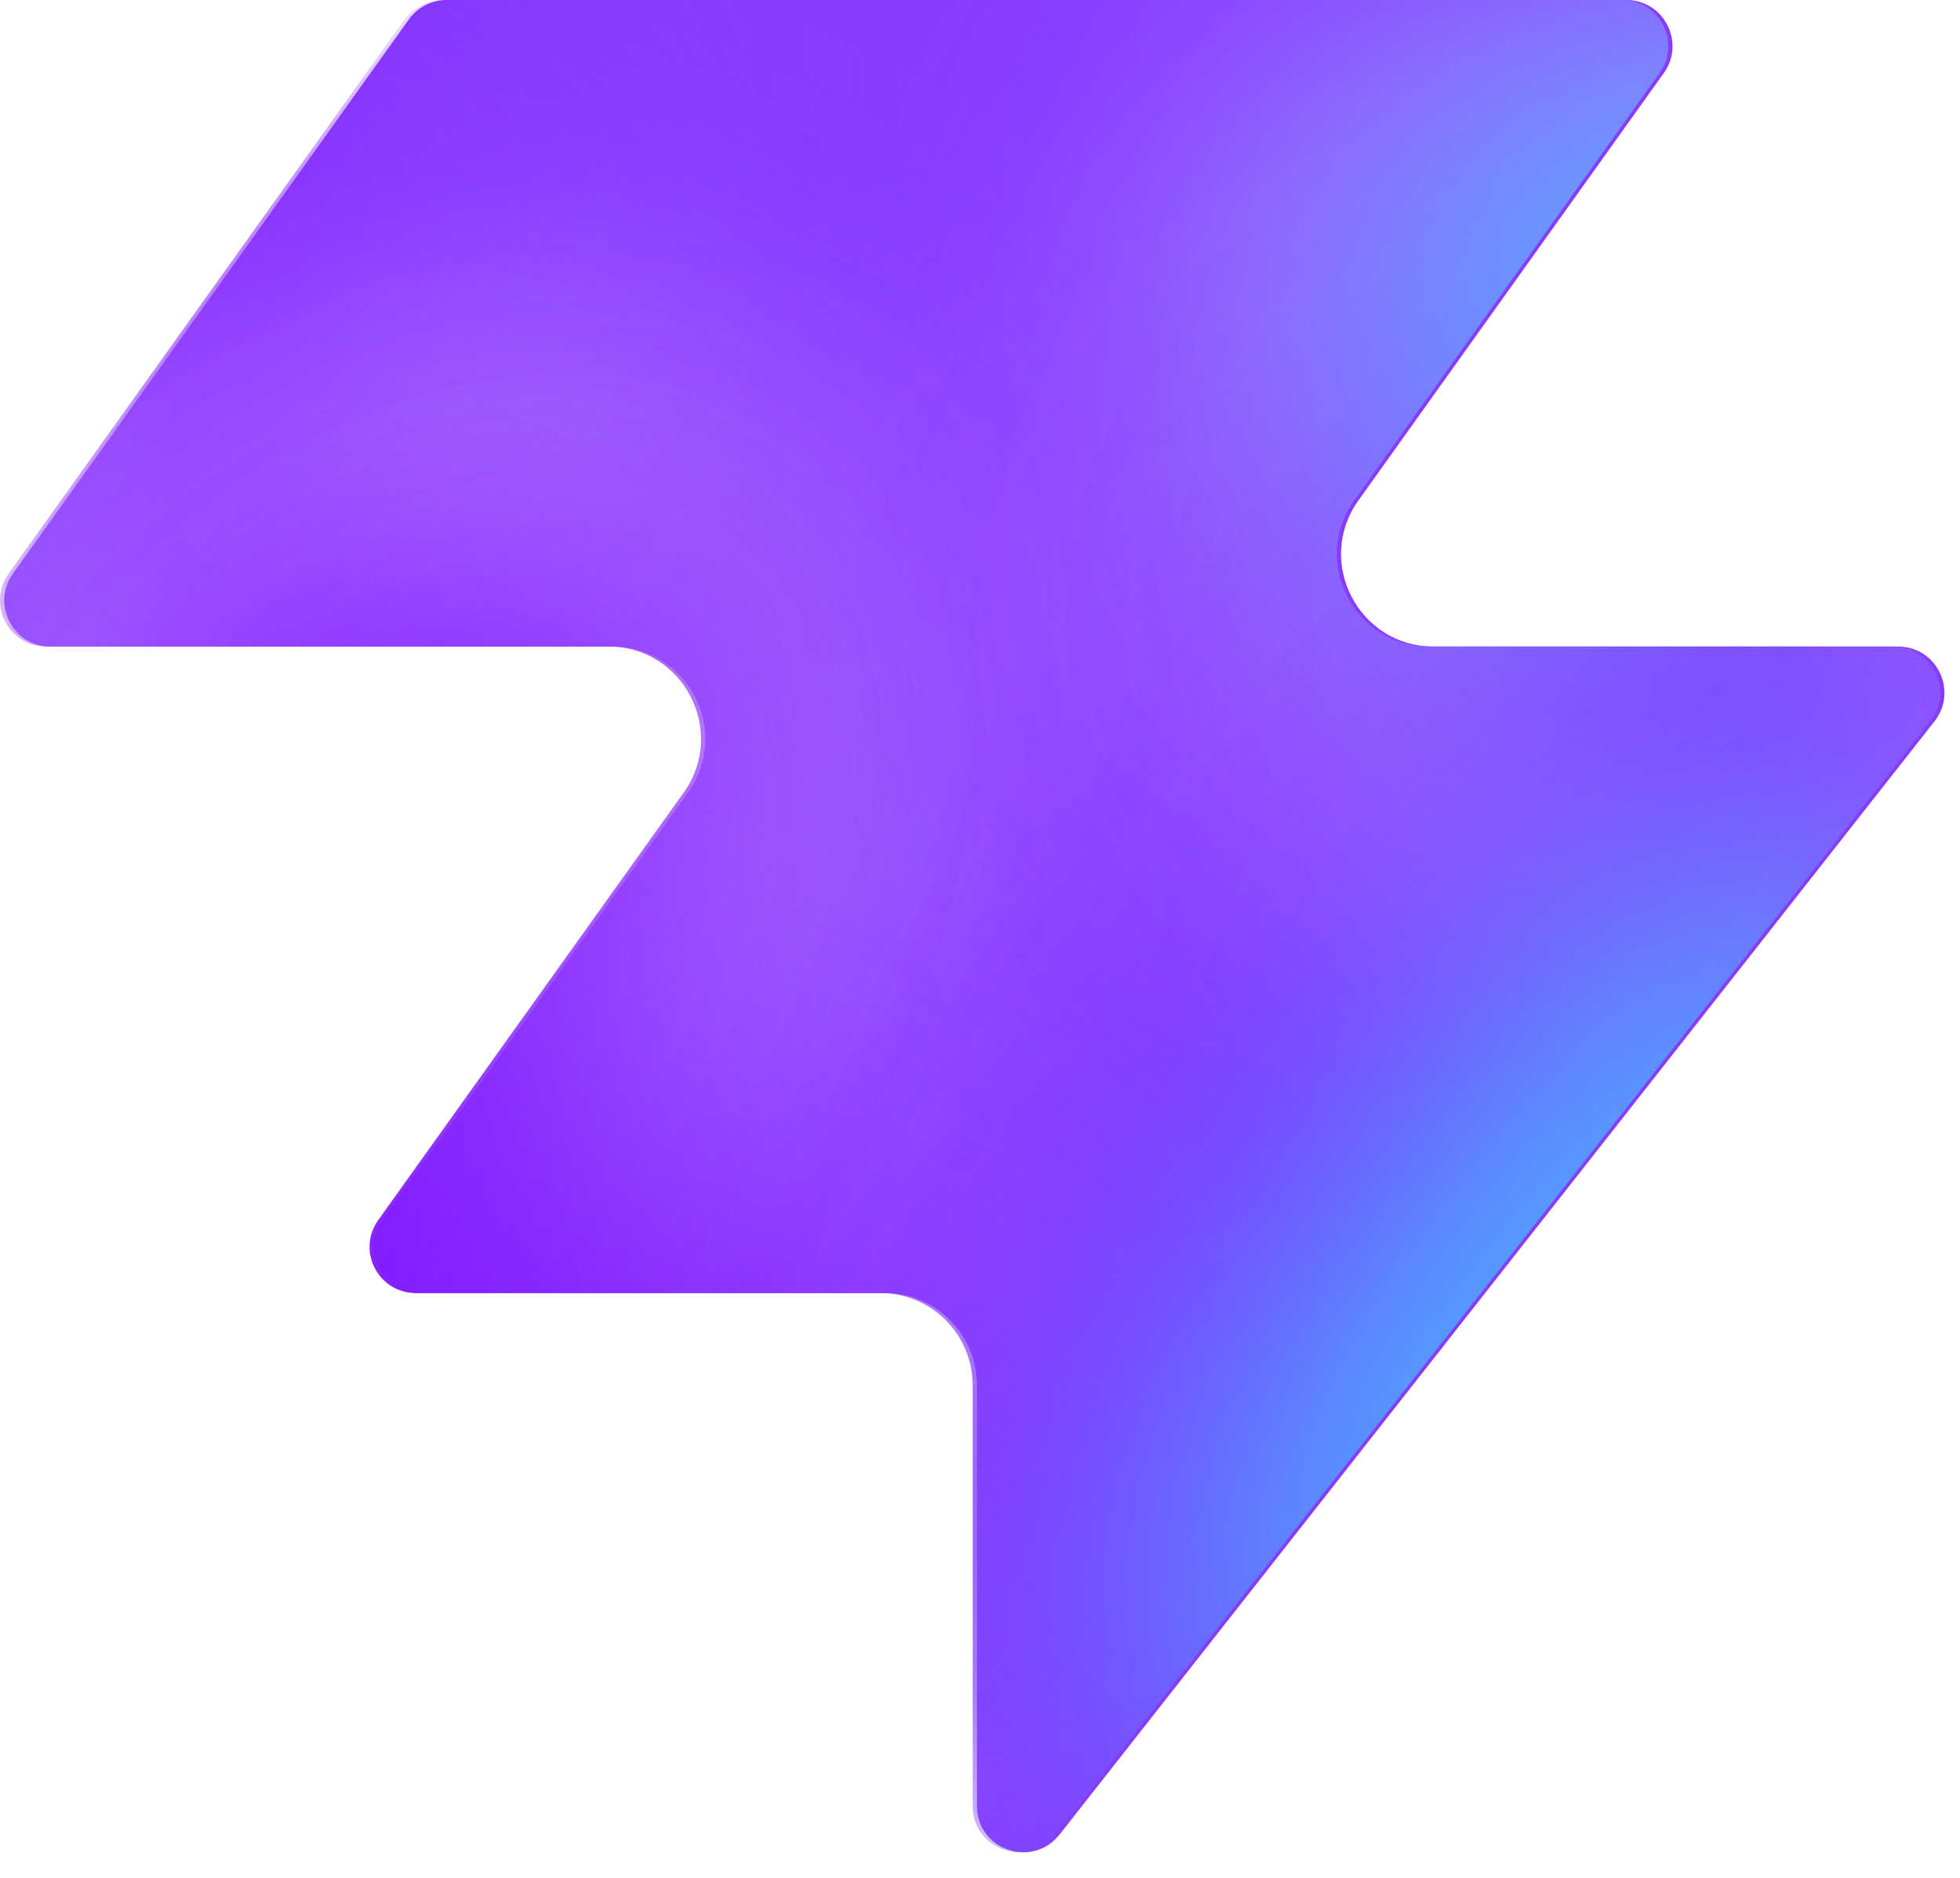
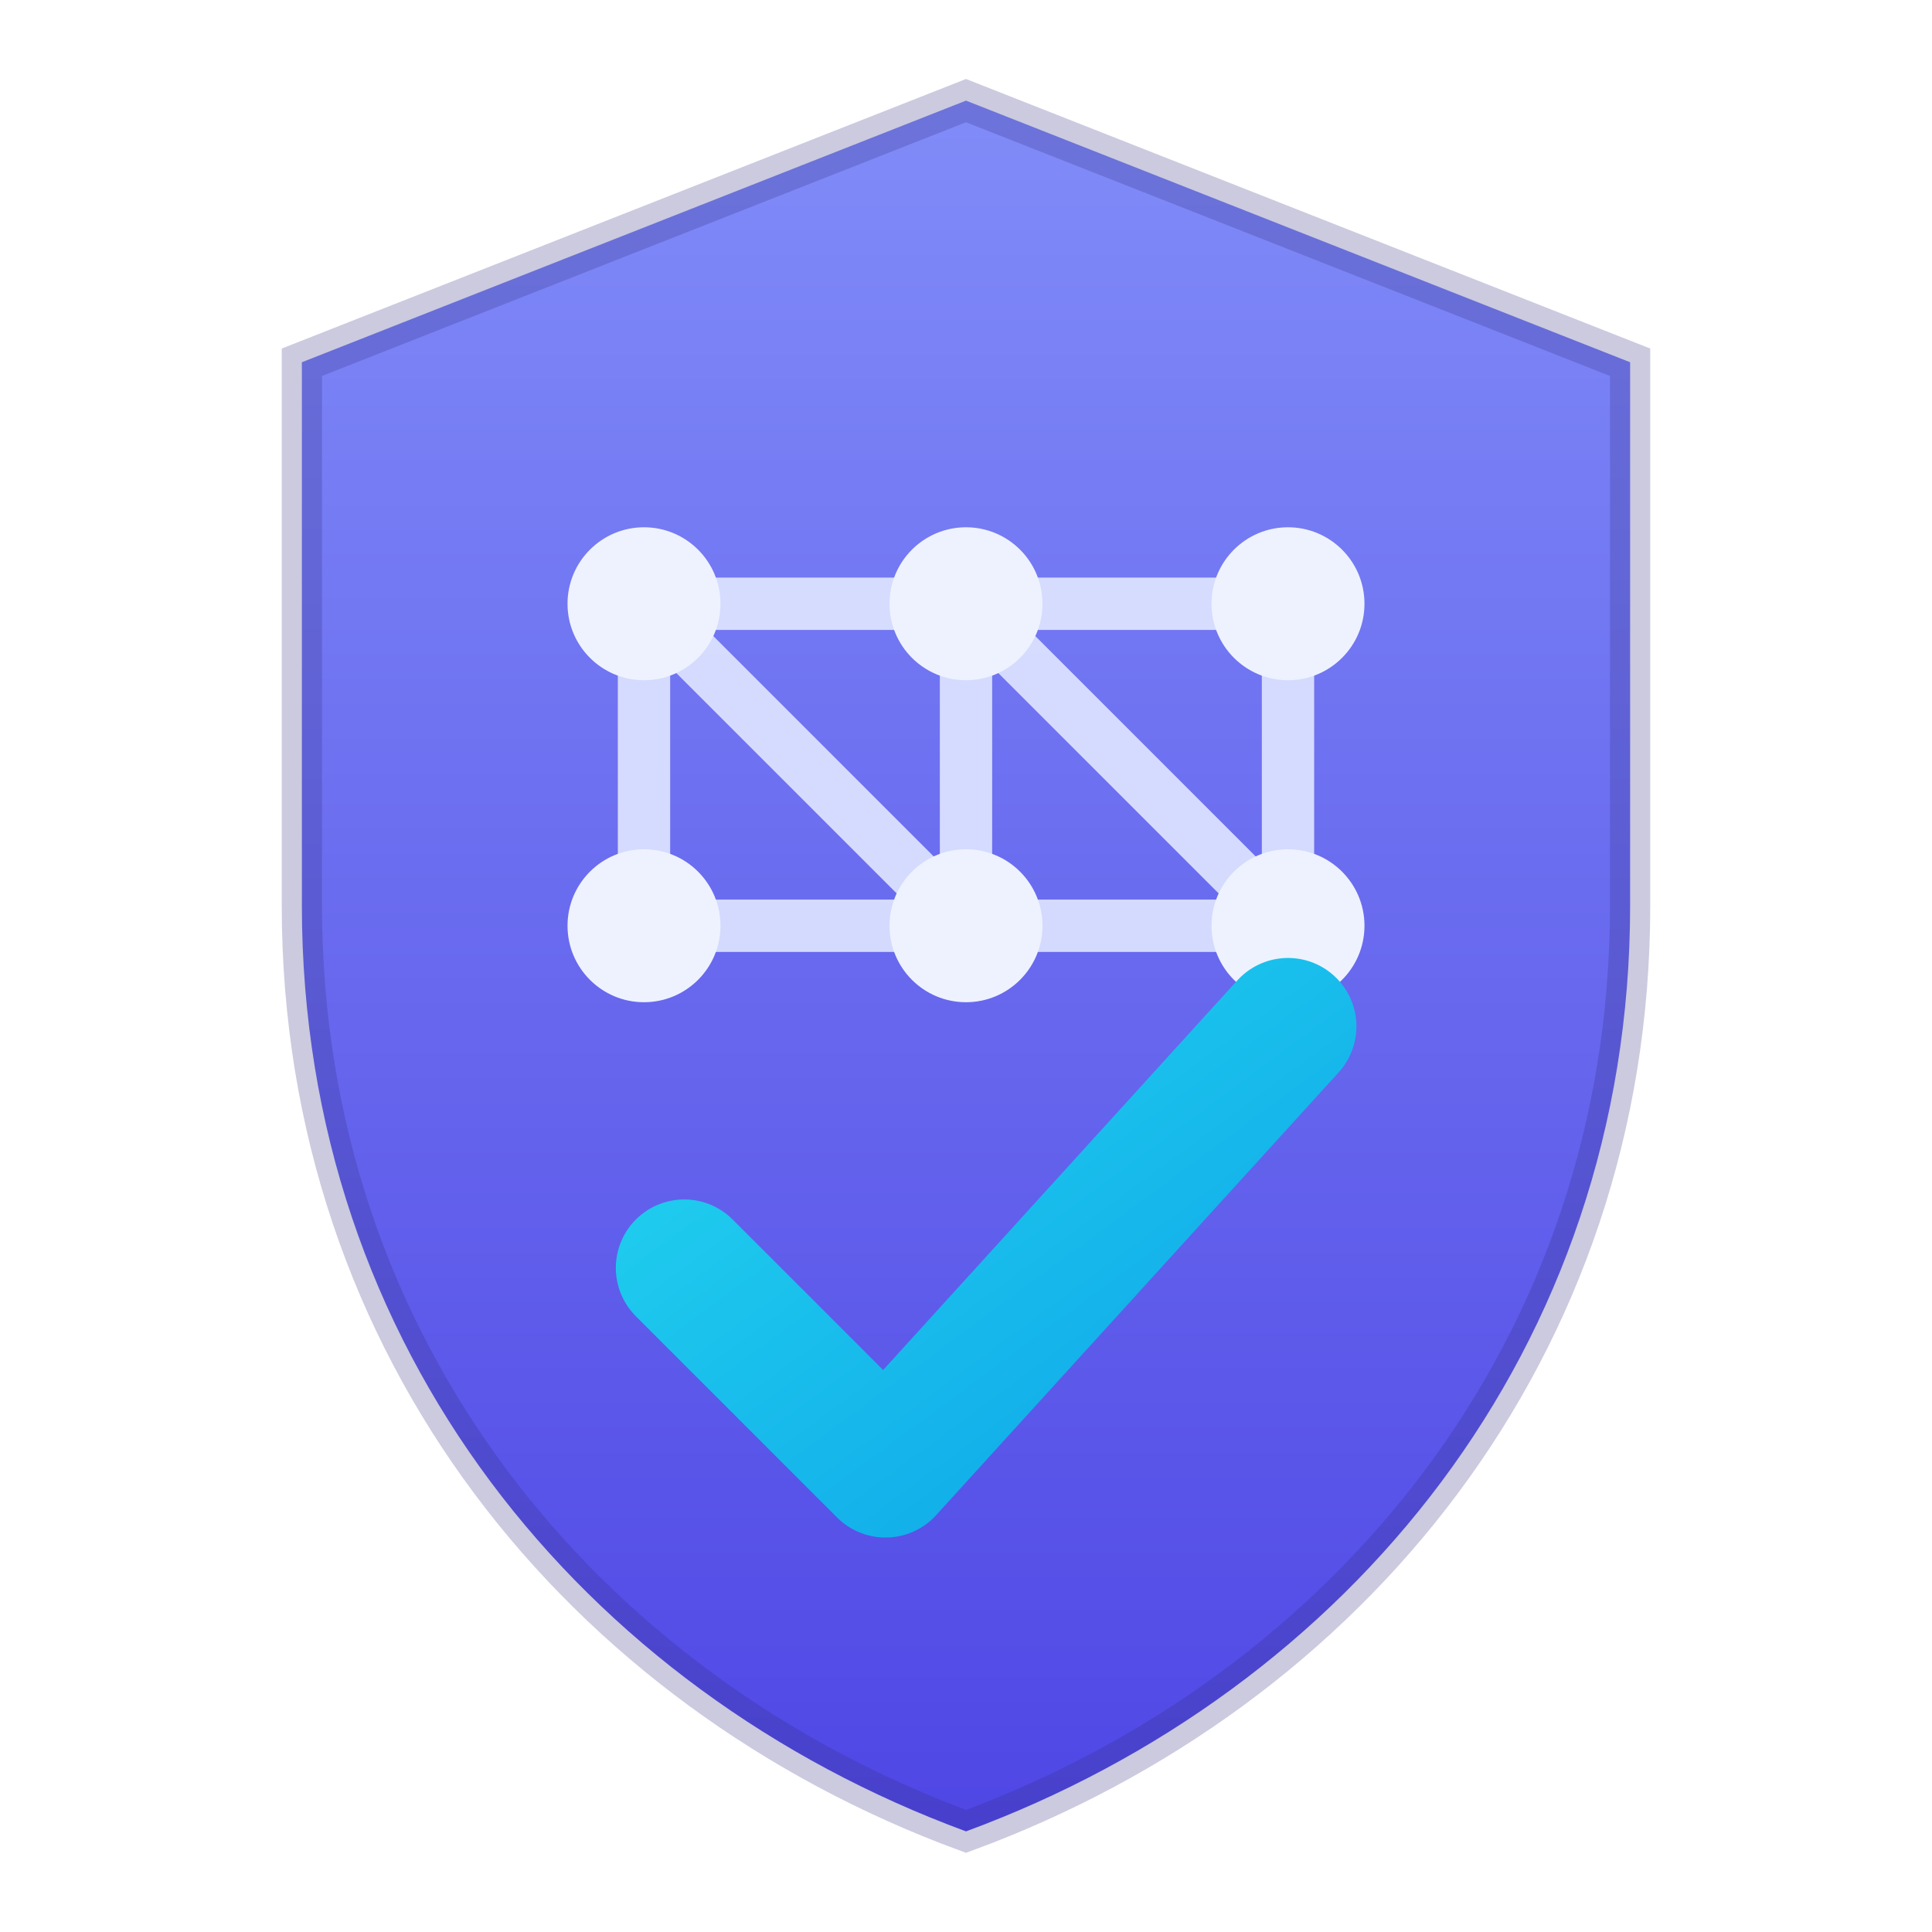
- <svg xmlns="http://www.w3.org/2000/svg" width="48" height="46" fill="none" viewBox="0 0 48 46">
-   <path fill="#863bff" d="M25.946 44.938c-.664.845-2.021.375-2.021-.698V33.937a2.26 2.26 0 0 0-2.262-2.262H10.287c-.92 0-1.456-1.04-.92-1.788l7.48-10.471c1.07-1.497 0-3.578-1.842-3.578H1.237c-.92 0-1.456-1.04-.92-1.788L10.013.474c.214-.297.556-.474.92-.474h28.894c.92 0 1.456 1.04.92 1.788l-7.48 10.471c-1.07 1.498 0 3.579 1.842 3.579h11.377c.943 0 1.473 1.088.89 1.83L25.947 44.94z" style="fill:#863bff;fill:color(display-p3 .525 .23 1);fill-opacity:1" />
-   <mask id="a" width="48" height="46" x="0" y="0" maskUnits="userSpaceOnUse" style="mask-type:alpha">
-     <path fill="#000" d="M25.842 44.938c-.664.844-2.021.375-2.021-.698V33.937a2.26 2.26 0 0 0-2.262-2.262H10.183c-.92 0-1.456-1.04-.92-1.788l7.48-10.471c1.07-1.498 0-3.579-1.842-3.579H1.133c-.92 0-1.456-1.04-.92-1.787L9.91.473c.214-.297.556-.474.92-.474h28.894c.92 0 1.456 1.04.92 1.788l-7.48 10.471c-1.07 1.498 0 3.578 1.842 3.578h11.377c.943 0 1.473 1.088.89 1.832L25.843 44.94z" style="fill:#000;fill-opacity:1" />
-   </mask>
-   <g mask="url(#a)">
-     <g filter="url(#b)">
-       <ellipse cx="5.508" cy="14.704" fill="#ede6ff" rx="5.508" ry="14.704" style="fill:#ede6ff;fill:color(display-p3 .927 .903 1);fill-opacity:1" transform="matrix(.00324 1 1 -.00324 -4.47 31.516)" />
-     </g>
-     <g filter="url(#c)">
-       <ellipse cx="10.399" cy="29.851" fill="#ede6ff" rx="10.399" ry="29.851" style="fill:#ede6ff;fill:color(display-p3 .927 .903 1);fill-opacity:1" transform="matrix(.00324 1 1 -.00324 -39.328 7.883)" />
-     </g>
-     <g filter="url(#d)">
-       <ellipse cx="5.508" cy="30.487" fill="#7e14ff" rx="5.508" ry="30.487" style="fill:#7e14ff;fill:color(display-p3 .492 .077 1);fill-opacity:1" transform="rotate(89.814 -25.913 -14.639)scale(1 -1)" />
-     </g>
-     <g filter="url(#e)">
-       <ellipse cx="5.508" cy="30.599" fill="#7e14ff" rx="5.508" ry="30.599" style="fill:#7e14ff;fill:color(display-p3 .492 .077 1);fill-opacity:1" transform="rotate(89.814 -32.644 -3.334)scale(1 -1)" />
-     </g>
-     <g filter="url(#f)">
-       <ellipse cx="5.508" cy="30.599" fill="#7e14ff" rx="5.508" ry="30.599" style="fill:#7e14ff;fill:color(display-p3 .492 .077 1);fill-opacity:1" transform="matrix(.00324 1 1 -.00324 -34.34 30.47)" />
-     </g>
-     <g filter="url(#g)">
-       <ellipse cx="14.072" cy="22.078" fill="#ede6ff" rx="14.072" ry="22.078" style="fill:#ede6ff;fill:color(display-p3 .927 .903 1);fill-opacity:1" transform="rotate(93.35 24.506 48.493)scale(-1 1)" />
-     </g>
-     <g filter="url(#h)">
-       <ellipse cx="3.47" cy="21.501" fill="#7e14ff" rx="3.47" ry="21.501" style="fill:#7e14ff;fill:color(display-p3 .492 .077 1);fill-opacity:1" transform="rotate(89.009 28.708 47.59)scale(-1 1)" />
-     </g>
-     <g filter="url(#i)">
-       <ellipse cx="3.47" cy="21.501" fill="#7e14ff" rx="3.47" ry="21.501" style="fill:#7e14ff;fill:color(display-p3 .492 .077 1);fill-opacity:1" transform="rotate(89.009 28.708 47.59)scale(-1 1)" />
-     </g>
-     <g filter="url(#j)">
-       <ellipse cx=".387" cy="8.972" fill="#7e14ff" rx="4.407" ry="29.108" style="fill:#7e14ff;fill:color(display-p3 .492 .077 1);fill-opacity:1" transform="rotate(39.51 .387 8.972)" />
-     </g>
-     <g filter="url(#k)">
-       <ellipse cx="47.523" cy="-6.092" fill="#7e14ff" rx="4.407" ry="29.108" style="fill:#7e14ff;fill:color(display-p3 .492 .077 1);fill-opacity:1" transform="rotate(37.892 47.523 -6.092)" />
-     </g>
-     <g filter="url(#l)">
-       <ellipse cx="41.412" cy="6.333" fill="#47bfff" rx="5.971" ry="9.665" style="fill:#47bfff;fill:color(display-p3 .28 .748 1);fill-opacity:1" transform="rotate(37.892 41.412 6.333)" />
-     </g>
-     <g filter="url(#m)">
-       <ellipse cx="-1.879" cy="38.332" fill="#7e14ff" rx="4.407" ry="29.108" style="fill:#7e14ff;fill:color(display-p3 .492 .077 1);fill-opacity:1" transform="rotate(37.892 -1.88 38.332)" />
-     </g>
-     <g filter="url(#n)">
-       <ellipse cx="-1.879" cy="38.332" fill="#7e14ff" rx="4.407" ry="29.108" style="fill:#7e14ff;fill:color(display-p3 .492 .077 1);fill-opacity:1" transform="rotate(37.892 -1.88 38.332)" />
-     </g>
-     <g filter="url(#o)">
-       <ellipse cx="35.651" cy="29.907" fill="#7e14ff" rx="4.407" ry="29.108" style="fill:#7e14ff;fill:color(display-p3 .492 .077 1);fill-opacity:1" transform="rotate(37.892 35.651 29.907)" />
-     </g>
-     <g filter="url(#p)">
-       <ellipse cx="38.418" cy="32.4" fill="#47bfff" rx="5.971" ry="15.297" style="fill:#47bfff;fill:color(display-p3 .28 .748 1);fill-opacity:1" transform="rotate(37.892 38.418 32.4)" />
-     </g>
+ <svg xmlns="http://www.w3.org/2000/svg" viewBox="0 0 48 48" width="48" height="48" role="img" aria-label="DilithiAuth logo">
+   <defs>
+     <linearGradient id="da-shield" x1="0" y1="0" x2="0" y2="1">
+       <stop offset="0" stop-color="#818cf8" />
+       <stop offset="1" stop-color="#4f46e5" />
+     </linearGradient>
+     <linearGradient id="da-check" x1="0" y1="0" x2="1" y2="1">
+       <stop offset="0" stop-color="#22d3ee" />
+       <stop offset="1" stop-color="#0ea5e9" />
+     </linearGradient>
+   </defs>
+   <path d="M24 2.5 L40.5 9 V22.5 C40.5 33.5 33.5 42 24 45.5 C14.5 42 7.5 33.5 7.5 22.5 V9 Z" fill="url(#da-shield)" />
+   <path d="M24 2.5 L40.5 9 V22.5 C40.5 33.5 33.5 42 24 45.5 C14.5 42 7.5 33.5 7.5 22.5 V9 Z" fill="none" stroke="#312e81" stroke-opacity="0.25" stroke-width="1" />
+   <g stroke="#e0e7ff" stroke-width="1.3" stroke-linecap="round" opacity="0.9">
+     <line x1="16" y1="15" x2="24" y2="15" />
+     <line x1="24" y1="15" x2="32" y2="15" />
+     <line x1="16" y1="23" x2="24" y2="23" />
+     <line x1="24" y1="23" x2="32" y2="23" />
+     <line x1="16" y1="15" x2="16" y2="23" />
+     <line x1="24" y1="15" x2="24" y2="23" />
+     <line x1="32" y1="15" x2="32" y2="23" />
+     <line x1="16" y1="15" x2="24" y2="23" />
+     <line x1="24" y1="15" x2="32" y2="23" />
  </g>
-   <defs>
-     <filter id="b" width="60.045" height="41.654" x="-19.77" y="16.149" color-interpolation-filters="sRGB" filterUnits="userSpaceOnUse">
-       <feFlood flood-opacity="0" result="BackgroundImageFix" />
-       <feBlend in="SourceGraphic" in2="BackgroundImageFix" result="shape" />
-       <feGaussianBlur result="effect1_foregroundBlur_2002_17158" stdDeviation="7.659" />
-     </filter>
-     <filter id="c" width="90.34" height="51.437" x="-54.613" y="-7.533" color-interpolation-filters="sRGB" filterUnits="userSpaceOnUse">
-       <feFlood flood-opacity="0" result="BackgroundImageFix" />
-       <feBlend in="SourceGraphic" in2="BackgroundImageFix" result="shape" />
-       <feGaussianBlur result="effect1_foregroundBlur_2002_17158" stdDeviation="7.659" />
-     </filter>
-     <filter id="d" width="79.355" height="29.4" x="-49.64" y="2.03" color-interpolation-filters="sRGB" filterUnits="userSpaceOnUse">
-       <feFlood flood-opacity="0" result="BackgroundImageFix" />
-       <feBlend in="SourceGraphic" in2="BackgroundImageFix" result="shape" />
-       <feGaussianBlur result="effect1_foregroundBlur_2002_17158" stdDeviation="4.596" />
-     </filter>
-     <filter id="e" width="79.579" height="29.4" x="-45.045" y="20.029" color-interpolation-filters="sRGB" filterUnits="userSpaceOnUse">
-       <feFlood flood-opacity="0" result="BackgroundImageFix" />
-       <feBlend in="SourceGraphic" in2="BackgroundImageFix" result="shape" />
-       <feGaussianBlur result="effect1_foregroundBlur_2002_17158" stdDeviation="4.596" />
-     </filter>
-     <filter id="f" width="79.579" height="29.4" x="-43.513" y="21.178" color-interpolation-filters="sRGB" filterUnits="userSpaceOnUse">
-       <feFlood flood-opacity="0" result="BackgroundImageFix" />
-       <feBlend in="SourceGraphic" in2="BackgroundImageFix" result="shape" />
-       <feGaussianBlur result="effect1_foregroundBlur_2002_17158" stdDeviation="4.596" />
-     </filter>
-     <filter id="g" width="74.749" height="58.852" x="15.756" y="-17.901" color-interpolation-filters="sRGB" filterUnits="userSpaceOnUse">
-       <feFlood flood-opacity="0" result="BackgroundImageFix" />
-       <feBlend in="SourceGraphic" in2="BackgroundImageFix" result="shape" />
-       <feGaussianBlur result="effect1_foregroundBlur_2002_17158" stdDeviation="7.659" />
-     </filter>
-     <filter id="h" width="61.377" height="25.362" x="23.548" y="2.284" color-interpolation-filters="sRGB" filterUnits="userSpaceOnUse">
-       <feFlood flood-opacity="0" result="BackgroundImageFix" />
-       <feBlend in="SourceGraphic" in2="BackgroundImageFix" result="shape" />
-       <feGaussianBlur result="effect1_foregroundBlur_2002_17158" stdDeviation="4.596" />
-     </filter>
-     <filter id="i" width="61.377" height="25.362" x="23.548" y="2.284" color-interpolation-filters="sRGB" filterUnits="userSpaceOnUse">
-       <feFlood flood-opacity="0" result="BackgroundImageFix" />
-       <feBlend in="SourceGraphic" in2="BackgroundImageFix" result="shape" />
-       <feGaussianBlur result="effect1_foregroundBlur_2002_17158" stdDeviation="4.596" />
-     </filter>
-     <filter id="j" width="56.045" height="63.649" x="-27.636" y="-22.853" color-interpolation-filters="sRGB" filterUnits="userSpaceOnUse">
-       <feFlood flood-opacity="0" result="BackgroundImageFix" />
-       <feBlend in="SourceGraphic" in2="BackgroundImageFix" result="shape" />
-       <feGaussianBlur result="effect1_foregroundBlur_2002_17158" stdDeviation="4.596" />
-     </filter>
-     <filter id="k" width="54.814" height="64.646" x="20.116" y="-38.415" color-interpolation-filters="sRGB" filterUnits="userSpaceOnUse">
-       <feFlood flood-opacity="0" result="BackgroundImageFix" />
-       <feBlend in="SourceGraphic" in2="BackgroundImageFix" result="shape" />
-       <feGaussianBlur result="effect1_foregroundBlur_2002_17158" stdDeviation="4.596" />
-     </filter>
-     <filter id="l" width="33.541" height="35.313" x="24.641" y="-11.323" color-interpolation-filters="sRGB" filterUnits="userSpaceOnUse">
-       <feFlood flood-opacity="0" result="BackgroundImageFix" />
-       <feBlend in="SourceGraphic" in2="BackgroundImageFix" result="shape" />
-       <feGaussianBlur result="effect1_foregroundBlur_2002_17158" stdDeviation="4.596" />
-     </filter>
-     <filter id="m" width="54.814" height="64.646" x="-29.286" y="6.009" color-interpolation-filters="sRGB" filterUnits="userSpaceOnUse">
-       <feFlood flood-opacity="0" result="BackgroundImageFix" />
-       <feBlend in="SourceGraphic" in2="BackgroundImageFix" result="shape" />
-       <feGaussianBlur result="effect1_foregroundBlur_2002_17158" stdDeviation="4.596" />
-     </filter>
-     <filter id="n" width="54.814" height="64.646" x="-29.286" y="6.009" color-interpolation-filters="sRGB" filterUnits="userSpaceOnUse">
-       <feFlood flood-opacity="0" result="BackgroundImageFix" />
-       <feBlend in="SourceGraphic" in2="BackgroundImageFix" result="shape" />
-       <feGaussianBlur result="effect1_foregroundBlur_2002_17158" stdDeviation="4.596" />
-     </filter>
-     <filter id="o" width="54.814" height="64.646" x="8.244" y="-2.416" color-interpolation-filters="sRGB" filterUnits="userSpaceOnUse">
-       <feFlood flood-opacity="0" result="BackgroundImageFix" />
-       <feBlend in="SourceGraphic" in2="BackgroundImageFix" result="shape" />
-       <feGaussianBlur result="effect1_foregroundBlur_2002_17158" stdDeviation="4.596" />
-     </filter>
-     <filter id="p" width="39.409" height="43.623" x="18.713" y="10.588" color-interpolation-filters="sRGB" filterUnits="userSpaceOnUse">
-       <feFlood flood-opacity="0" result="BackgroundImageFix" />
-       <feBlend in="SourceGraphic" in2="BackgroundImageFix" result="shape" />
-       <feGaussianBlur result="effect1_foregroundBlur_2002_17158" stdDeviation="4.596" />
-     </filter>
-   </defs>
+   <g fill="#eef2ff">
+     <circle cx="16" cy="15" r="1.9" />
+     <circle cx="24" cy="15" r="1.9" />
+     <circle cx="32" cy="15" r="1.9" />
+     <circle cx="16" cy="23" r="1.9" />
+     <circle cx="24" cy="23" r="1.9" />
+     <circle cx="32" cy="23" r="1.9" />
+   </g>
+   <path d="M17 31.5 L22 36.5 L32 25.5" fill="none" stroke="url(#da-check)" stroke-width="3.4" stroke-linecap="round" stroke-linejoin="round" />
</svg>
